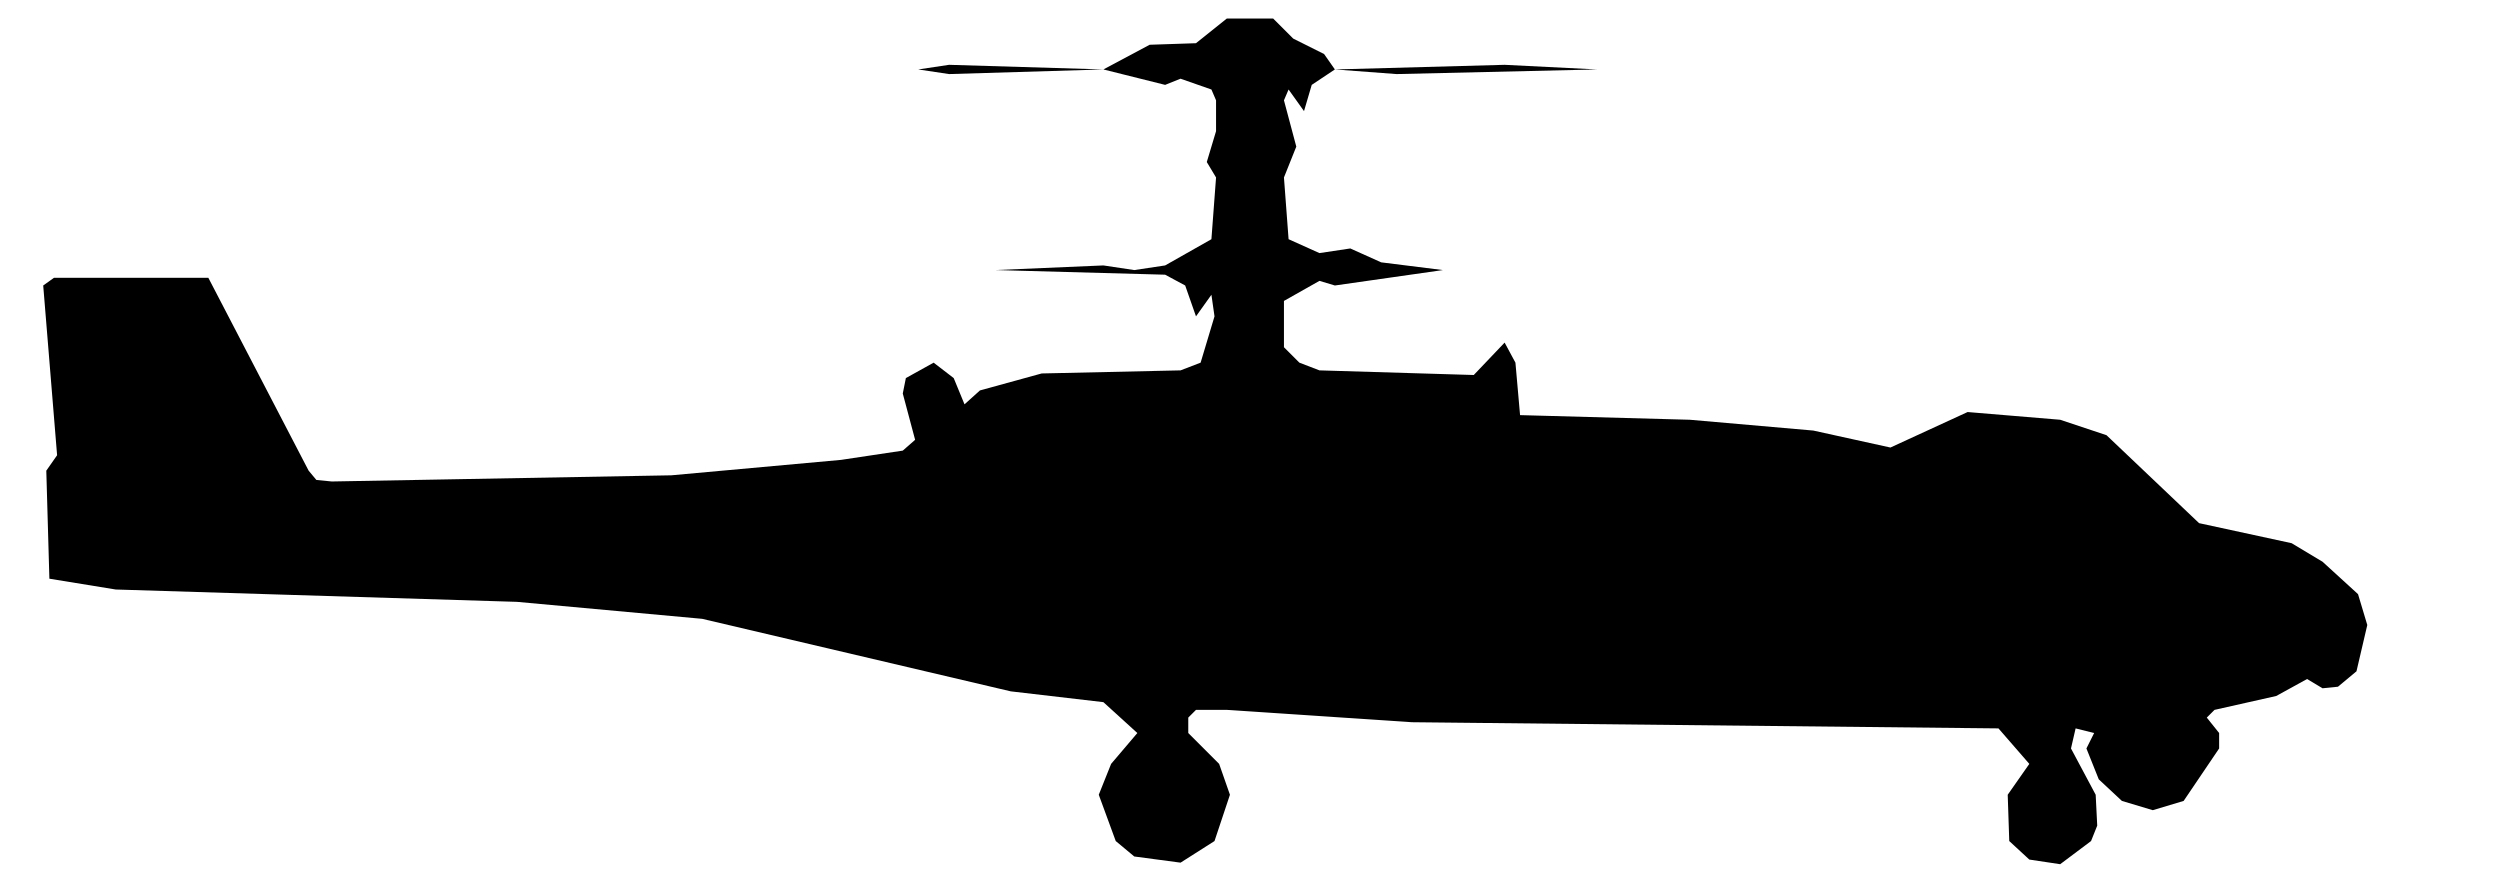
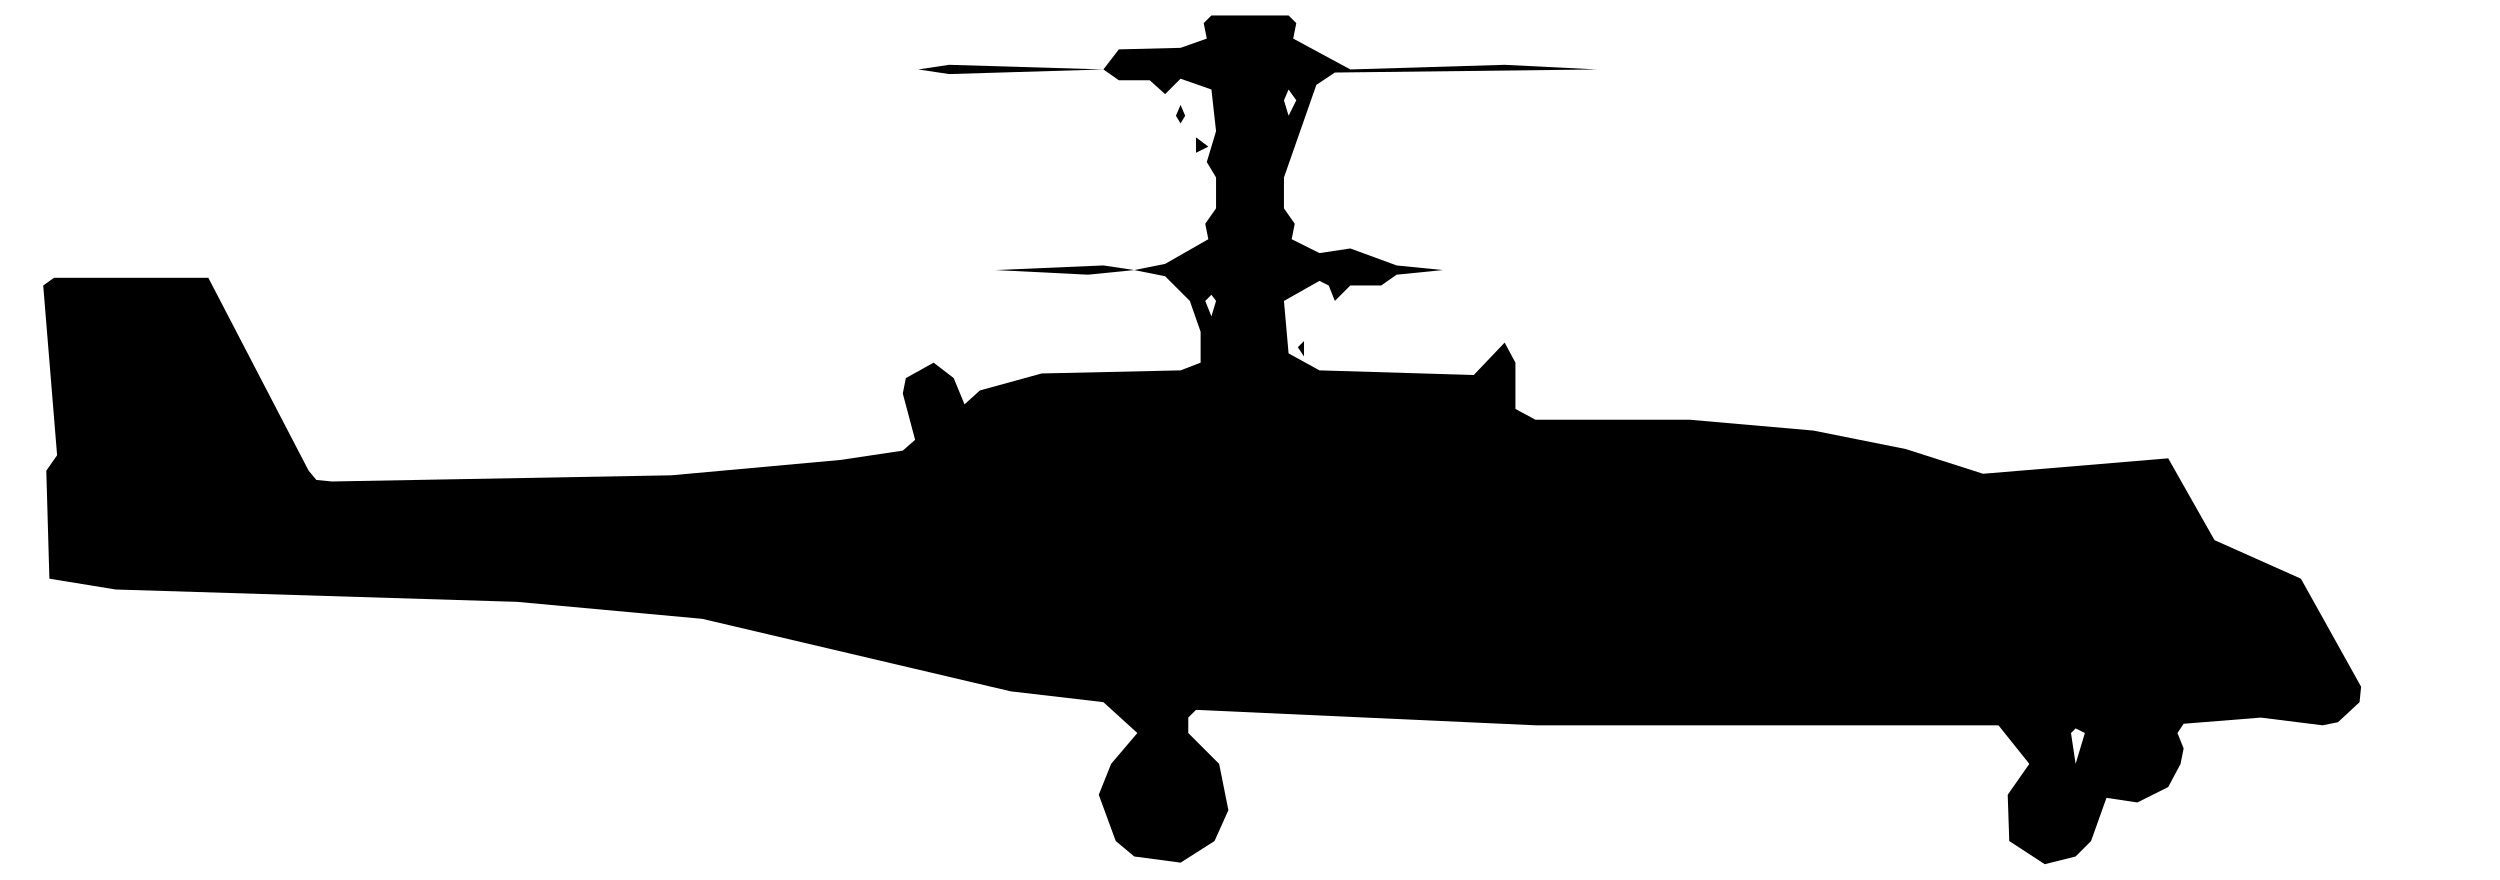
<svg xmlns="http://www.w3.org/2000/svg" viewBox="0 0 162 57" width="162" height="57" fill="currentColor" fill-rule="evenodd">
-   <path d="M73.5 55.5L76.5 55.9L78.7 54.5L79.7 51.5L79 49.5L77 47.5L77 46.5L77.5 46L79.5 46L91.5 46.8L129.5 47.2L131.5 49.5L130.1 51.5L130.2 54.5L131.5 55.7L133.5 56L135.5 54.5L135.9 53.5L135.8 51.5L134.2 48.5L134.5 47.2L135.7 47.5L135.2 48.5L136 50.5L137.5 51.9L139.5 52.5L141.5 51.9L143.8 48.5L143.8 47.5L143 46.5L143.5 46L147.5 45.1L149.5 44L150.5 44.6L151.5 44.5L152.7 43.5L153.4 40.5L152.8 38.5L150.5 36.4L148.5 35.2L142.5 33.9L136.5 28.2L133.5 27.2L127.5 26.7L122.5 29L117.5 27.9L109.5 27.2L98.5 26.9L98.2 23.5L97.5 22.2L95.5 24.3L85.5 24L84.2 23.5L83.2 22.5L83.2 19.5L85.5 18.2L86.5 18.5L93.5 17.5L112.5 17.5L93.5 17.5L89.5 17L87.5 16.1L85.5 16.4L83.5 15.5L83.2 11.5L84 9.5L83.2 6.5L83.5 5.8L84.5 7.2L85 5.5L86.5 4.5L90.5 4.8L103.5 4.5L97.5 4.2L86.5 4.5L85.8 3.5L83.8 2.5L82.5 1.2L79.5 1.2L77.5 2.8L74.5 2.9L71.5 4.5L61.5 4.2L59.5 4.5L37.5 4.5L59.5 4.5L61.5 4.8L71.5 4.5L75.5 5.5L76.5 5.1L78.5 5.8L78.8 6.5L78.8 8.5L78.2 10.5L78.8 11.5L78.5 15.5L75.5 17.2L73.5 17.5L71.5 17.2L64.5 17.5L75.5 17.8L76.8 18.5L77.5 20.5L78.5 19.1L78.7 20.5L77.8 23.5L76.5 24L67.5 24.2L63.5 25.3L62.5 26.2L61.8 24.5L60.5 23.5L58.7 24.5L58.5 25.5L59.3 28.5L58.5 29.2L54.5 29.8L43.5 30.8L21.5 31.2L20.5 31.1L20 30.5L13.5 18L3.5 18L2.8 18.5L3.7 29.5L3 30.5L3.2 37.5L7.5 38.2L33.5 39L45.5 40.1L65.5 44.8L71.5 45.5L73.7 47.5L72 49.5L71.2 51.5L72.3 54.5Z" />
+   <path d="M73.5 55.5L76.5 55.9L78.7 54.5L79.6 52.5L79 49.5L77 47.5L77 46.5L77.5 46L99.5 47L129.5 47L131.5 49.5L130.1 51.5L130.2 54.5L132.5 56L134.5 55.5L135.5 54.5L136.5 51.7L138.5 52L140.5 51L141.3 49.5L141.5 48.5L141.1 47.5L141.5 46.9L146.5 46.5L150.5 47L151.5 46.8L152.9 45.5L153 44.5L149.1 37.5L143.5 35L140.5 29.7L128.5 30.7L123.5 29.1L117.5 27.9L109.5 27.2L99.5 27.2L98.2 26.5L98.2 23.5L97.5 22.2L95.5 24.3L85.5 24L83.5 22.9L83.2 19.5L85.5 18.2L86.1 18.5L86.5 19.5L87.5 18.5L89.5 18.5L90.5 17.8L93.5 17.5L112.5 17.5L93.5 17.5L90.5 17.2L87.5 16.1L85.5 16.4L83.7 15.5L83.9 14.5L83.2 13.5L83.2 11.5L85.3 5.5L86.5 4.7L103.5 4.5L97.5 4.2L87.5 4.5L83.8 2.5L84 1.5L83.5 1L78.5 1L78 1.5L78.2 2.5L76.5 3.1L72.5 3.2L71.5 4.5L61.5 4.2L59.5 4.5L37.5 4.5L59.5 4.5L61.5 4.8L71.5 4.5L72.5 5.2L74.5 5.2L75.5 6.1L76.5 5.1L78.5 5.8L78.8 8.5L78.2 10.5L78.8 11.5L78.8 13.5L78.1 14.5L78.3 15.5L75.5 17.1L73.5 17.5L71.5 17.2L64.5 17.5L70.5 17.8L73.5 17.5L75.5 17.9L77.1 19.5L77.8 21.5L77.8 23.5L76.5 24L67.5 24.2L63.5 25.3L62.5 26.2L61.8 24.5L60.5 23.5L58.7 24.5L58.5 25.5L59.3 28.5L58.5 29.2L54.5 29.8L43.5 30.8L21.5 31.2L20.5 31.1L20 30.5L13.5 18L3.5 18L2.8 18.5L3.7 29.5L3 30.5L3.2 37.5L7.5 38.2L33.5 39L45.5 40.1L65.5 44.8L71.5 45.5L73.7 47.5L72 49.5L71.2 51.5L72.3 54.5ZM134.5 49.5L134.2 47.5L134.5 47.2L135.1 47.5ZM84.5 23.1L84.5 22.1L84.1 22.5ZM78.5 20.5L78.1 19.5L78.5 19.1L78.8 19.5ZM77.5 9.9L78.3 9.5L77.5 8.9ZM76.5 8L76.8 7.5L76.5 6.8L76.2 7.5ZM83.5 7.5L83.2 6.5L83.5 5.8L84 6.5Z" />
</svg>
